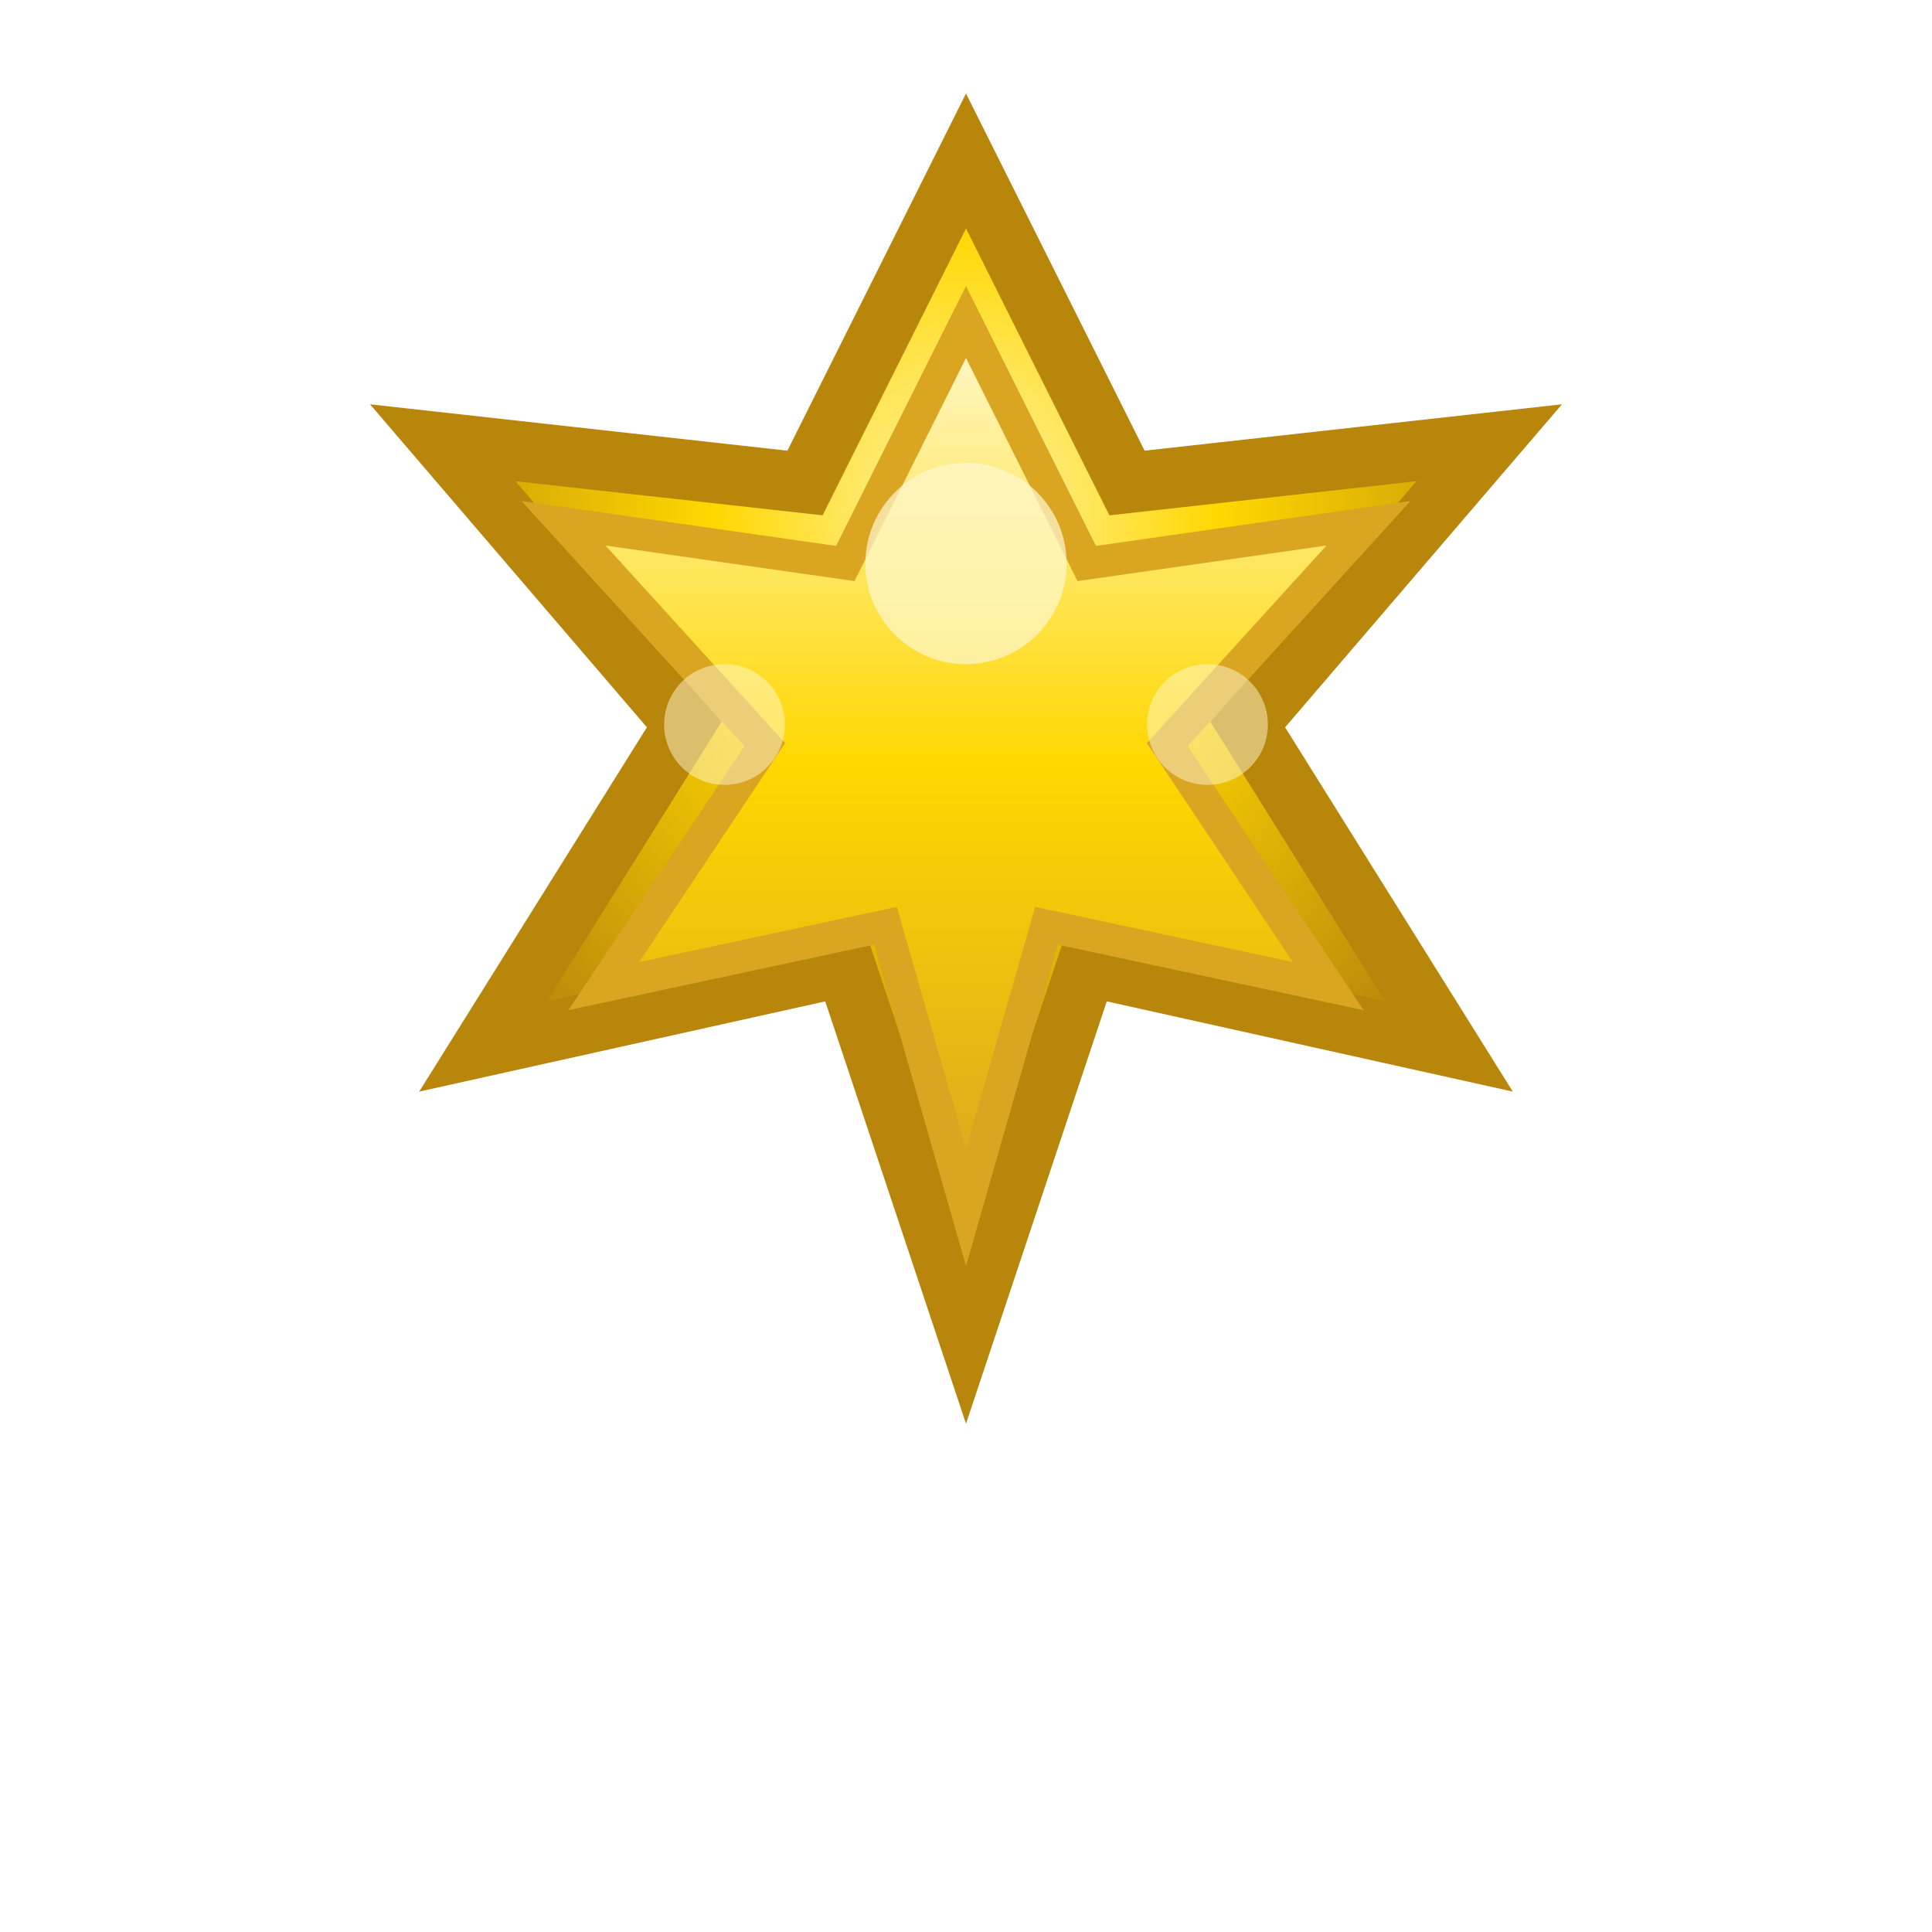
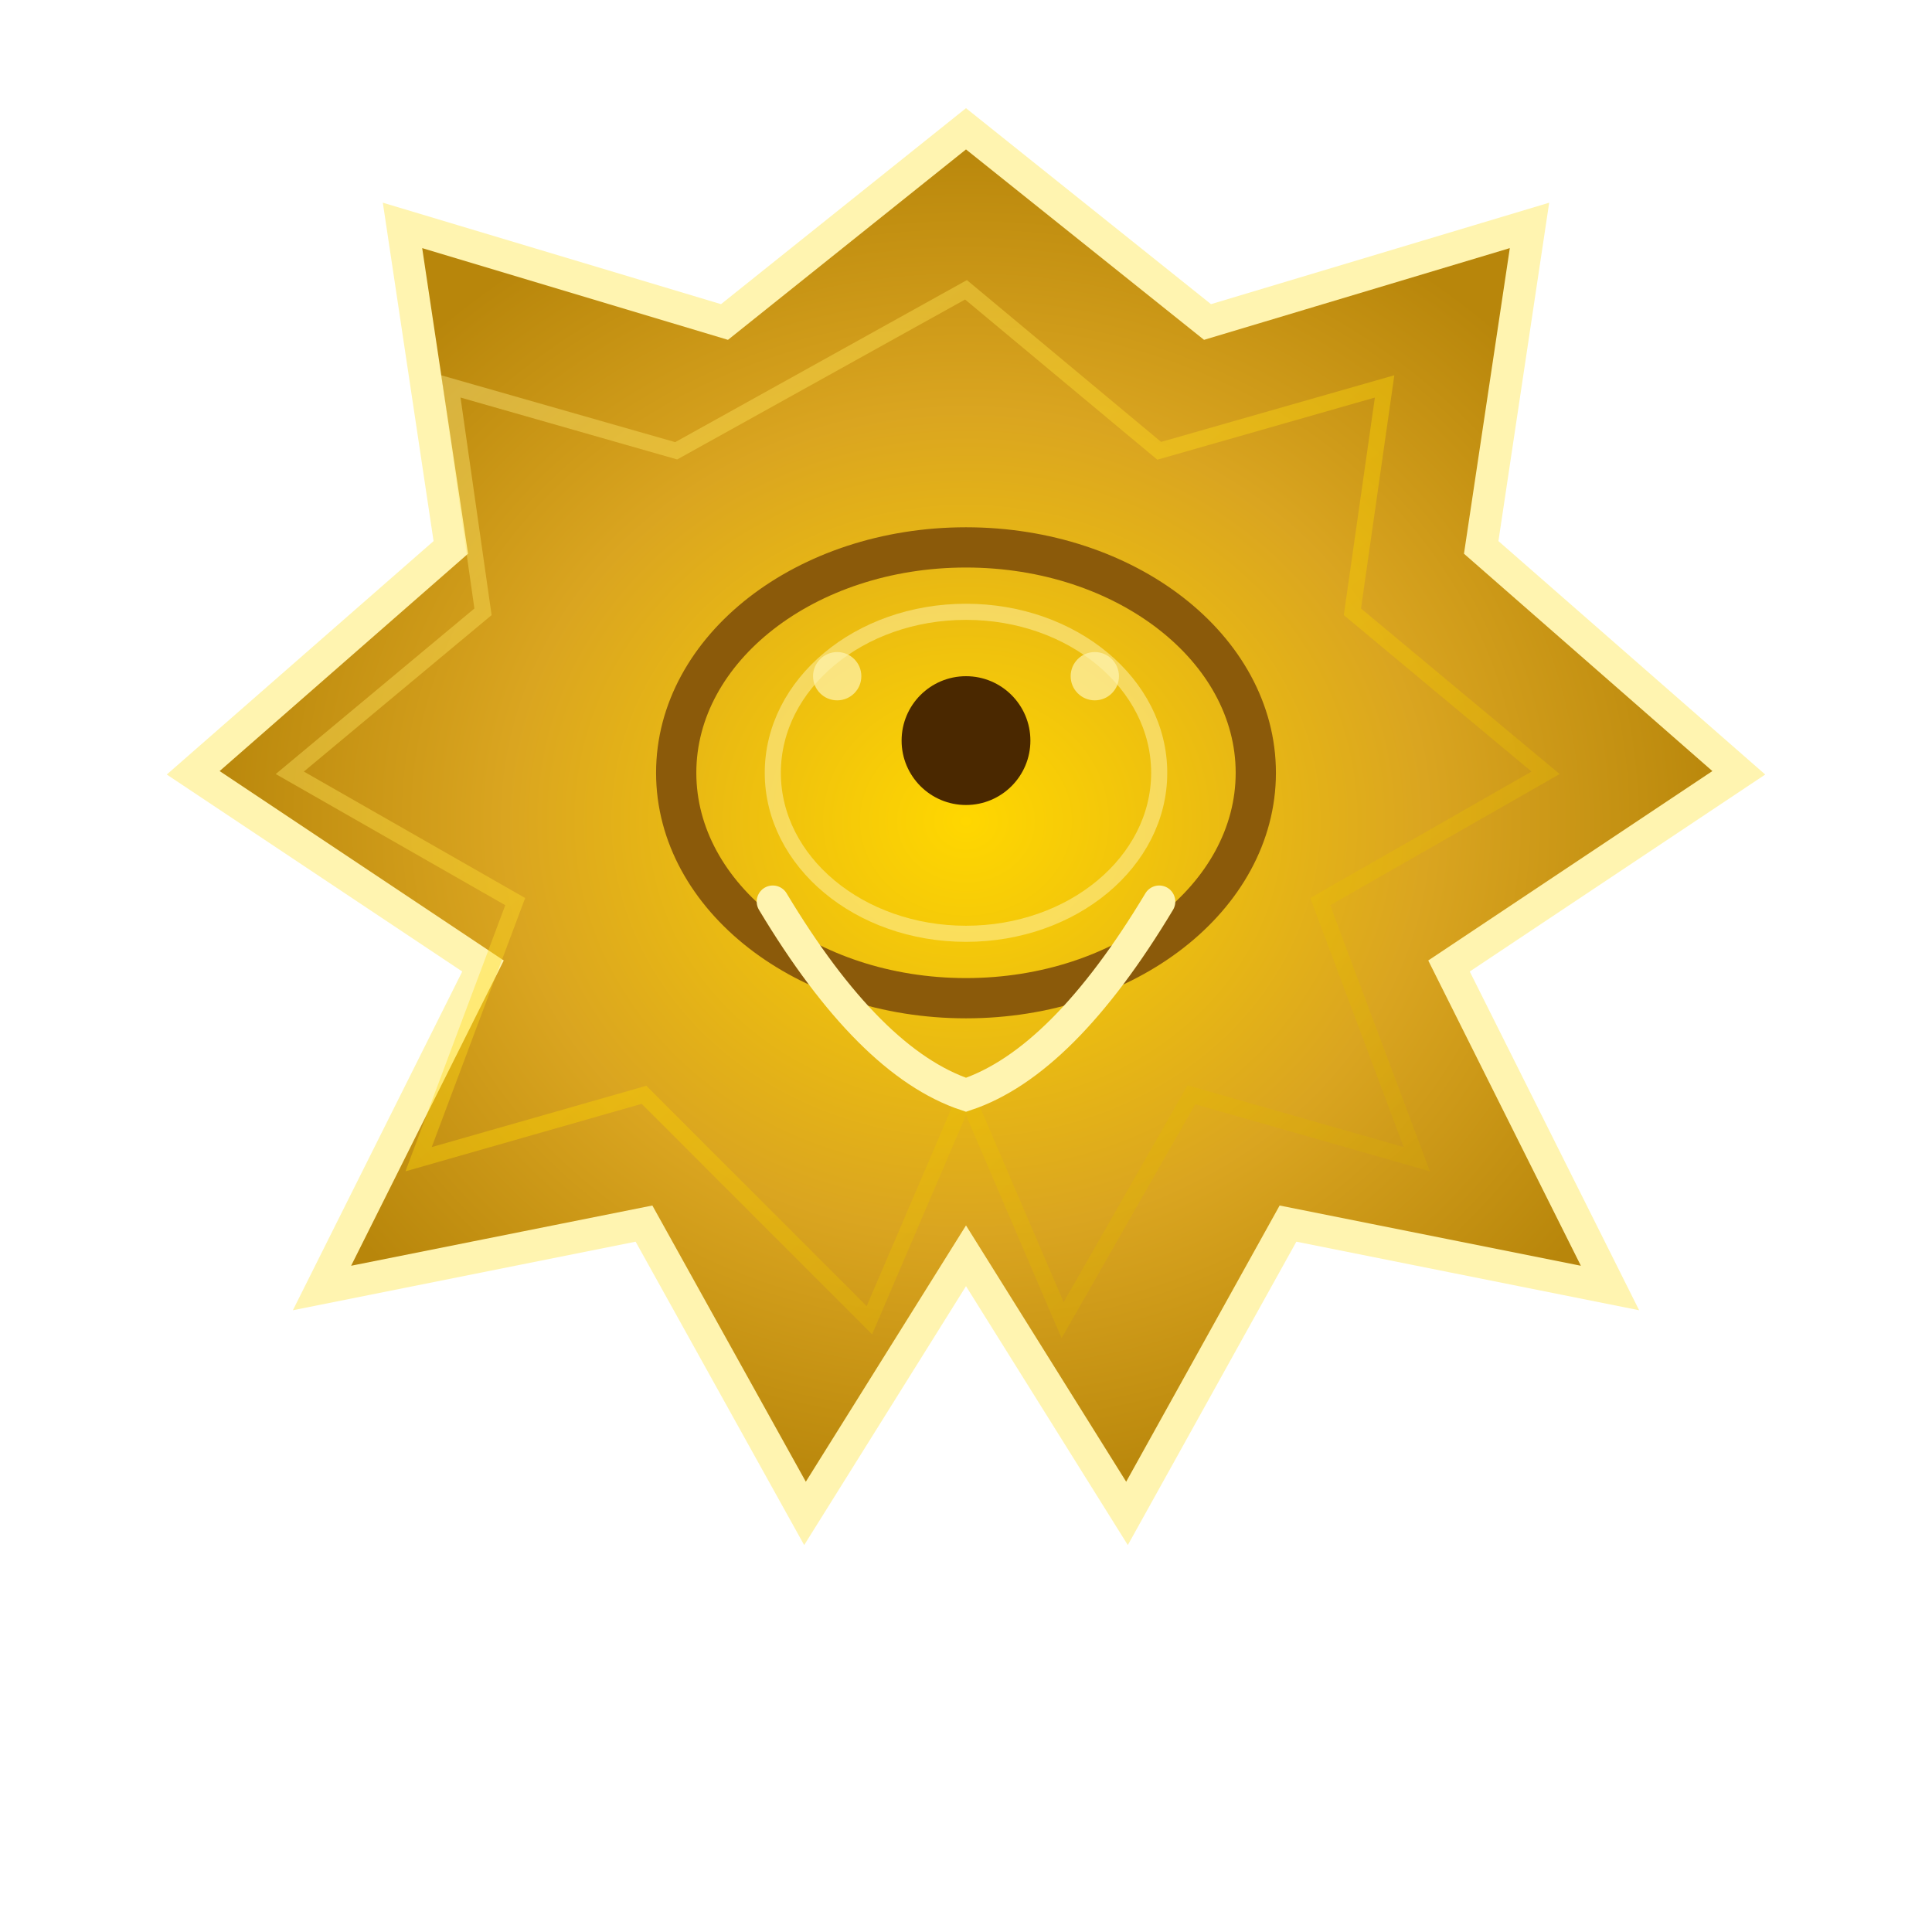
- <svg xmlns="http://www.w3.org/2000/svg" viewBox="0 0 48 48" width="48" height="48">
+ <svg xmlns="http://www.w3.org/2000/svg" viewBox="0 0 120 120" width="120" height="120">
  <defs>
-     <radialGradient id="g1" cx="50%" cy="30%" r="60%">
-       <stop offset="0%" stop-color="#fff4b0" />
-       <stop offset="40%" stop-color="#ffd700" />
-       <stop offset="100%" stop-color="#b8860b" />
+     <radialGradient id="goldBg" cx="50%" cy="50%" r="50%">
+       <stop offset="0%" stop-color="#FFD700" />
+       <stop offset="60%" stop-color="#DAA520" />
+       <stop offset="100%" stop-color="#B8860B" />
    </radialGradient>
-     <linearGradient id="g2" x1="0" y1="0" x2="0" y2="1">
-       <stop offset="0%" stop-color="#fff8d0" />
-       <stop offset="50%" stop-color="#ffd700" />
-       <stop offset="100%" stop-color="#daa520" />
+     <linearGradient id="goldShine" x1="0" y1="0" x2="1" y2="1">
+       <stop offset="0%" stop-color="#FFF4B0" />
+       <stop offset="50%" stop-color="#FFD700" />
+       <stop offset="100%" stop-color="#C5960A" />
    </linearGradient>
  </defs>
-   <path d="M24 4l4 8 9-1-6 7 5 8-9-2-3 9-3-9-9 2 5-8-6-7 9 1z" fill="url(#g1)" stroke="#b8860b" stroke-width="1.5" />
-   <path d="M24 8l3 6 7-1-5 5.5 4 6-7-1.5-2 7-2-7-7 1.5 4-6-5-5.5 7 1z" fill="url(#g2)" stroke="#daa520" stroke-width="0.8" />
-   <circle cx="24" cy="14" r="2.5" fill="#fff8d0" opacity="0.7" />
-   <circle cx="30" cy="18" r="1.5" fill="#fff8d0" opacity="0.5" />
-   <circle cx="18" cy="18" r="1.5" fill="#fff8d0" opacity="0.5" />
+   <polygon points="60,8 75,20 95,14 92,34 108,48 90,60 100,80 80,76 70,94 60,78 50,94 40,76 20,80 30,60 12,48 28,34 25,14 45,20" fill="url(#goldBg)" stroke="#FFF4B0" stroke-width="2" />
+   <polygon points="60,18 72,28 86,24 84,38 96,48 82,56 88,72 74,68 66,82 60,68 54,82 40,68 26,72 32,56 18,48 30,38 28,24 42,28" fill="none" stroke="url(#goldShine)" stroke-width="1" opacity="0.4" />
+   <ellipse cx="60" cy="48" rx="18" ry="14" fill="none" stroke="#8B5A0A" stroke-width="2.5" />
+   <ellipse cx="60" cy="48" rx="12" ry="10" fill="none" stroke="#FFF4B0" stroke-width="1" opacity="0.5" />
+   <circle cx="60" cy="46" r="4" fill="#4A2800" />
+   <circle cx="52" cy="42" r="1.5" fill="#FFF4B0" opacity="0.7" />
+   <circle cx="68" cy="42" r="1.5" fill="#FFF4B0" opacity="0.7" />
+   <path d="M48 56 Q54 66 60 68 Q66 66 72 56" fill="none" stroke="#FFF4B0" stroke-width="2" stroke-linecap="round" />
</svg>
